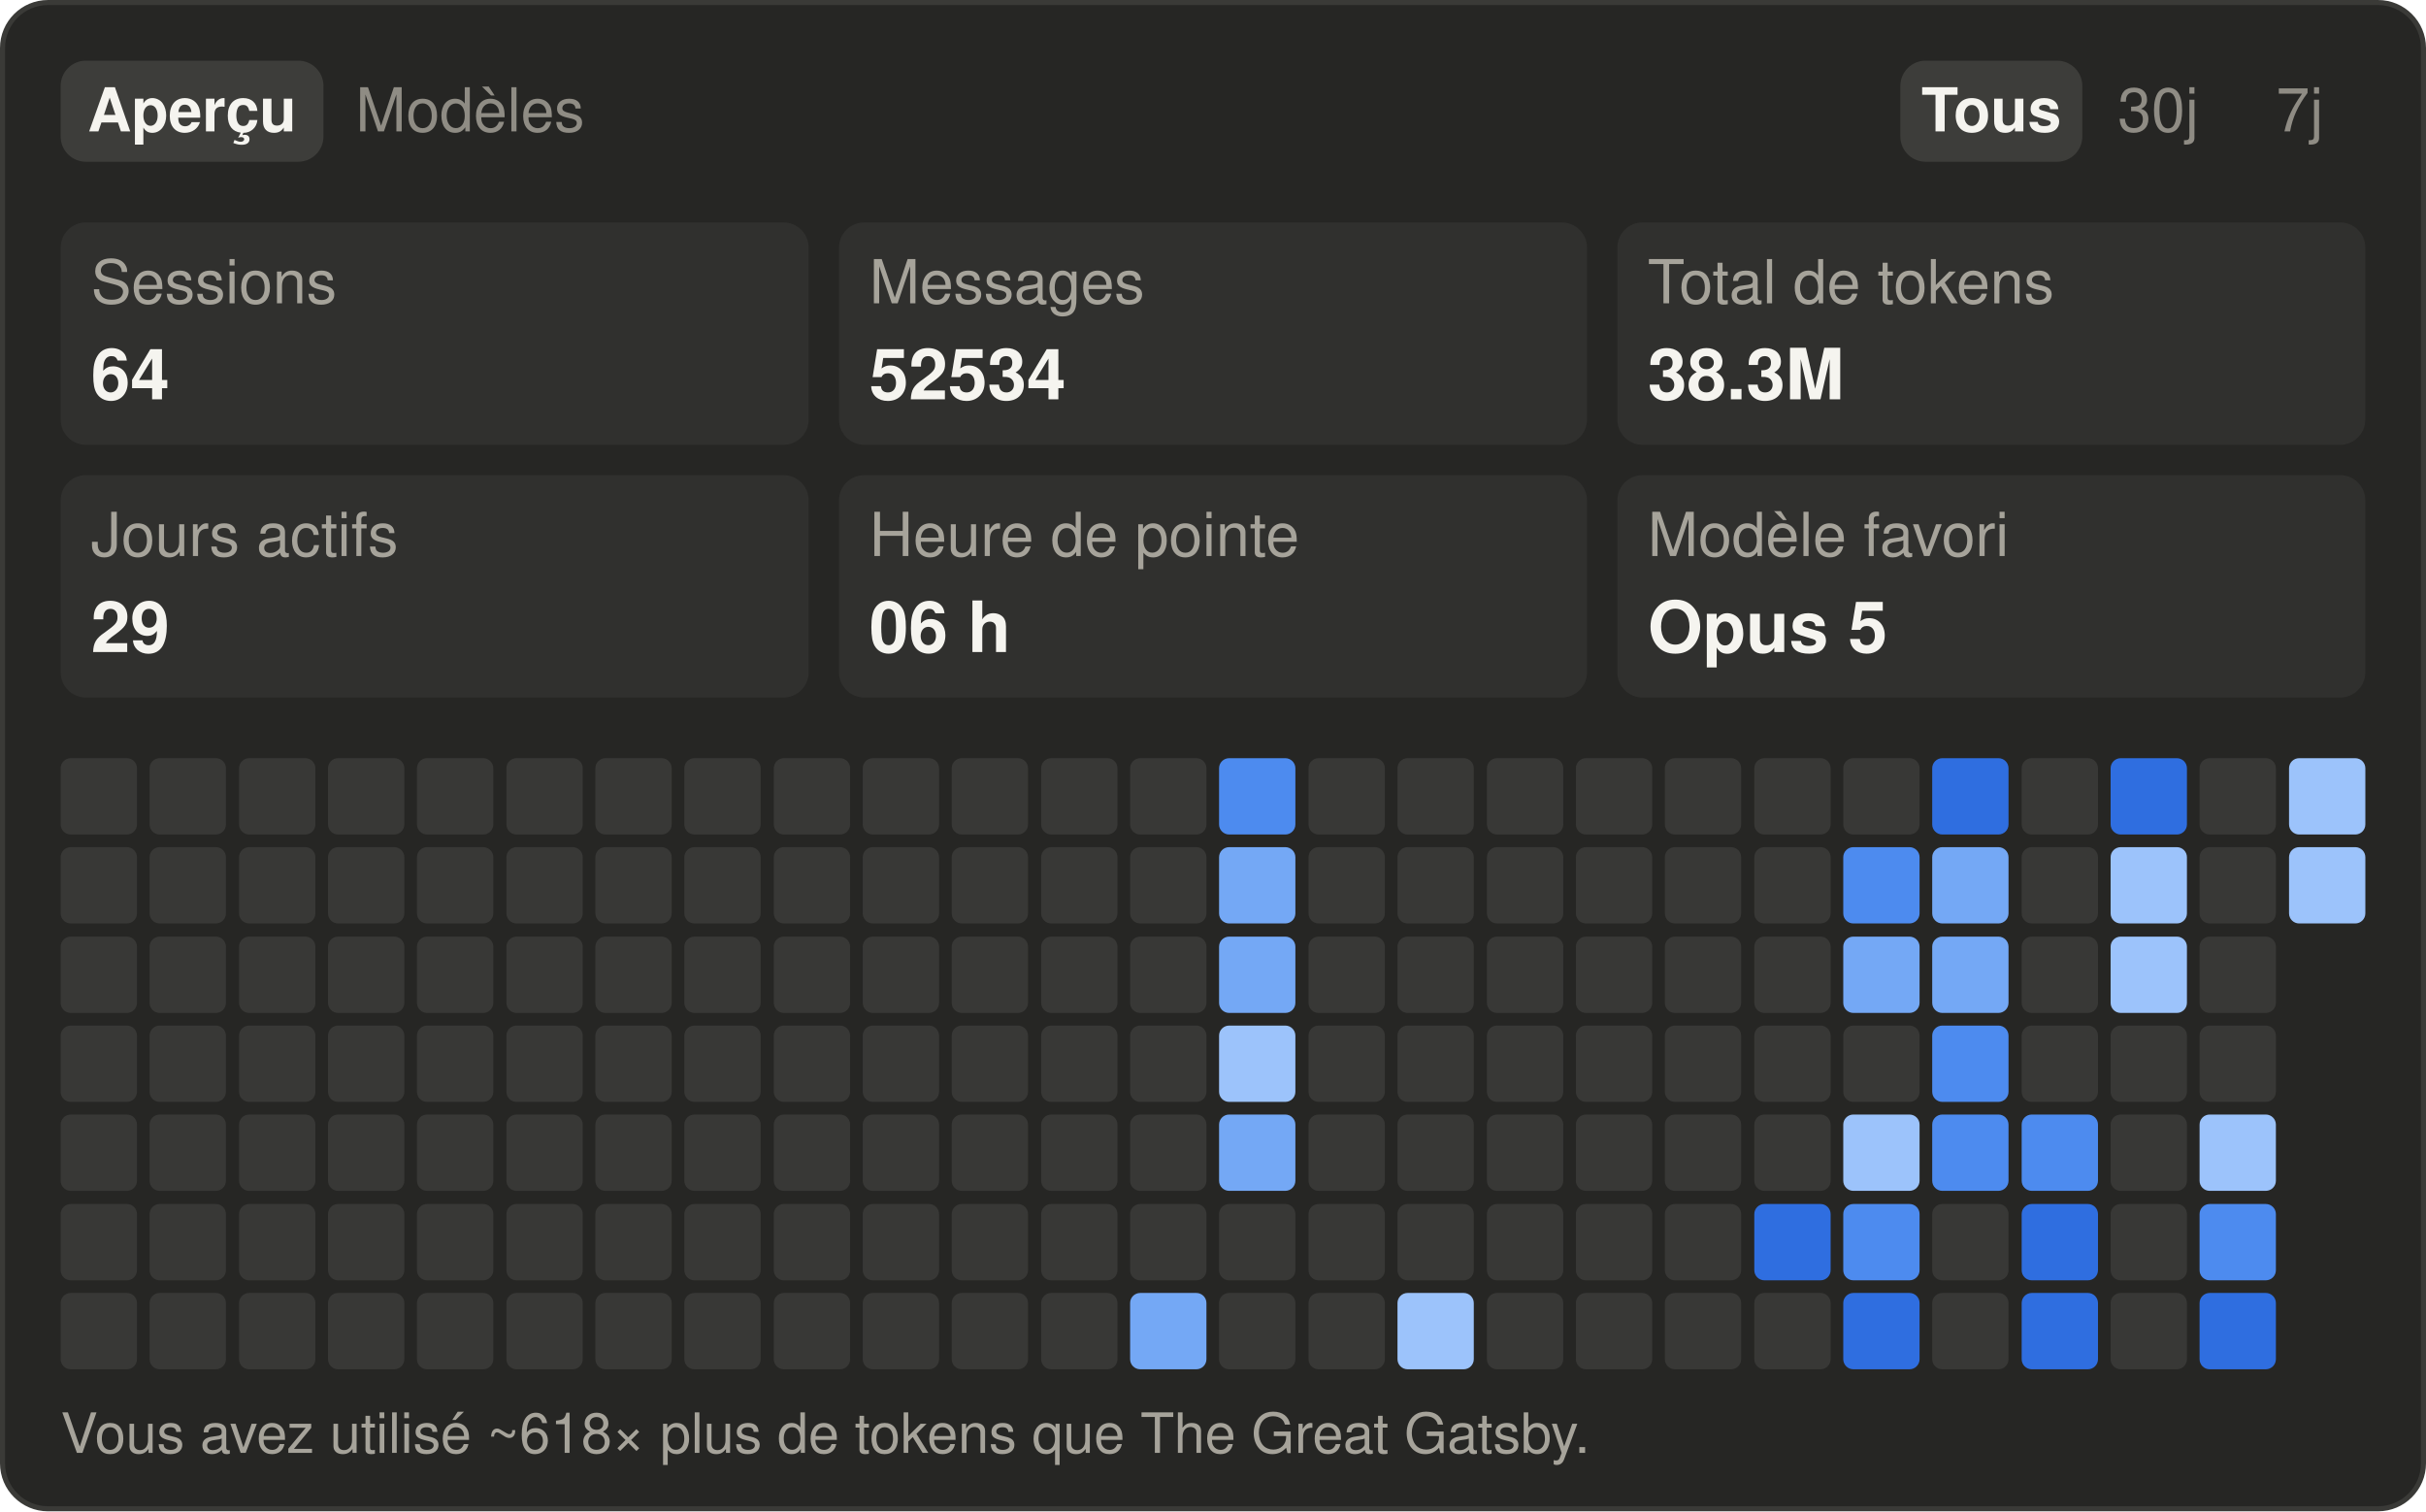
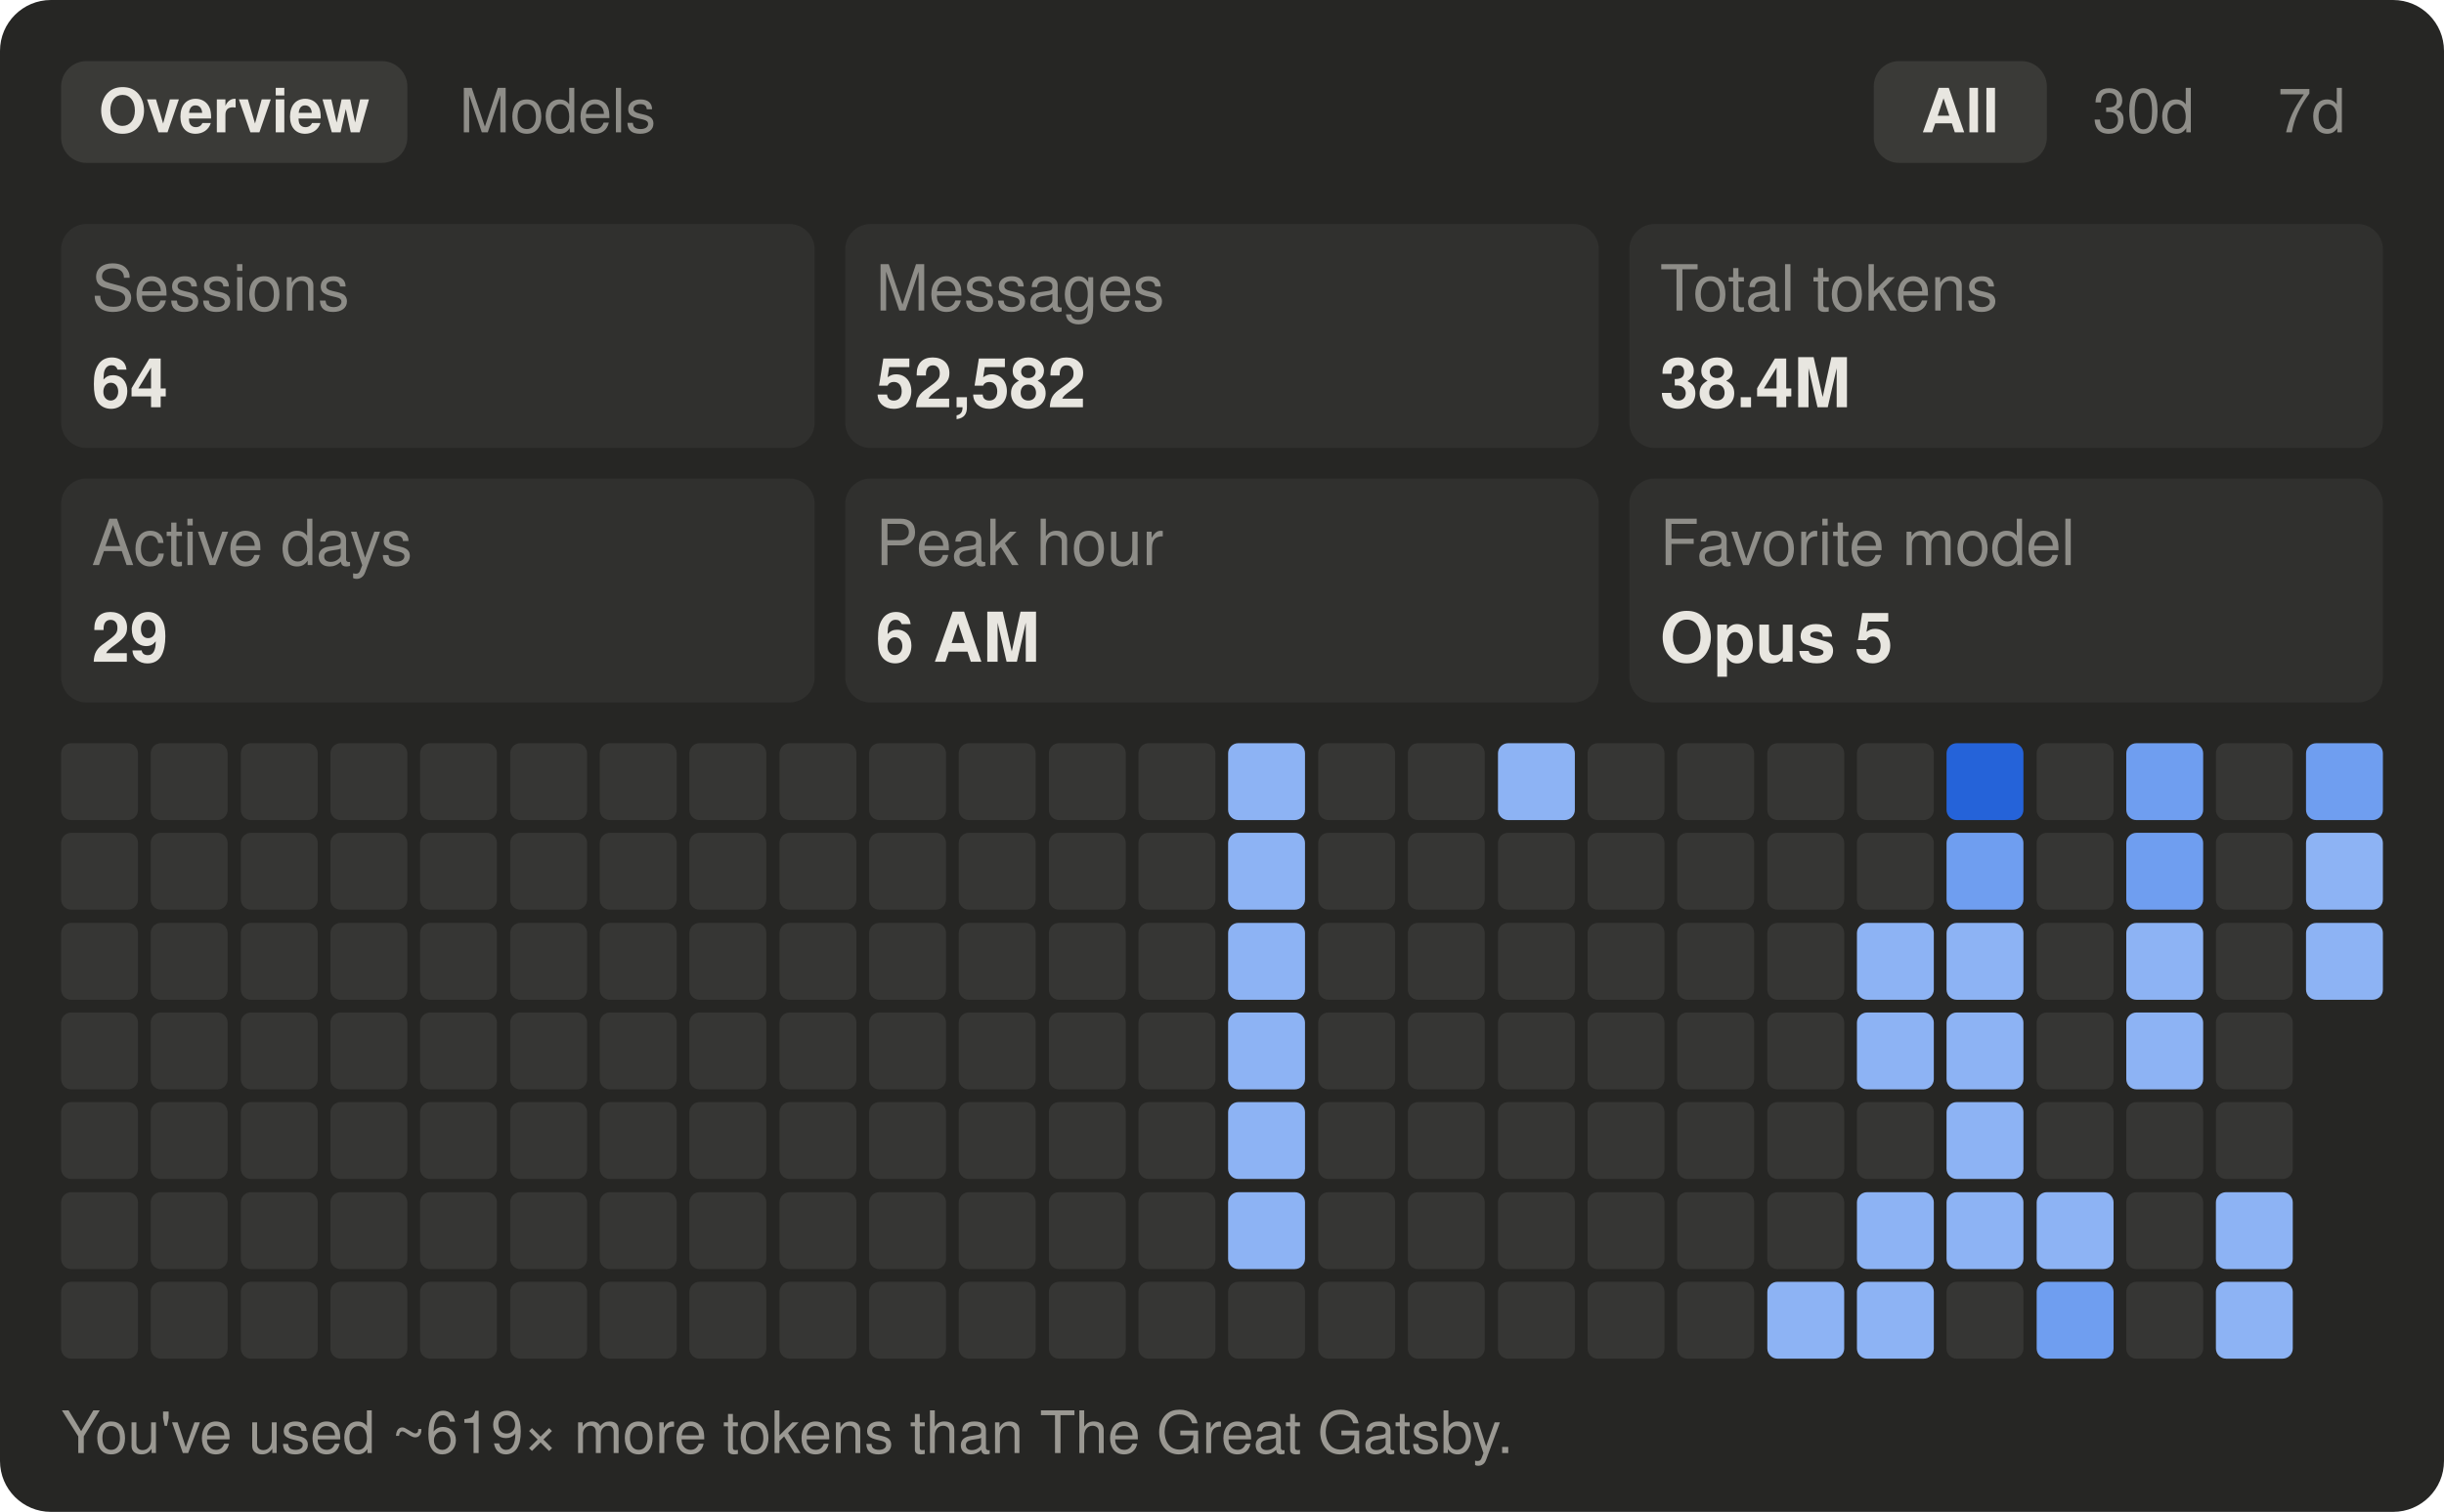
- <svg xmlns="http://www.w3.org/2000/svg" width="480" height="299" viewBox="0 0 480 299" font-family="-apple-system,BlinkMacSystemFont,'Segoe UI',Helvetica,Arial,sans-serif">
-   <rect x="0.5" y="0.5" width="479" height="298" rx="9" fill="#262624" stroke="#3a3a37" />
-   <rect x="12" y="12" width="52" height="20" rx="5" fill="#3d3d3a" />
-   <text x="38" y="26" text-anchor="middle" font-size="12" font-weight="600" fill="#f5f4ef">Aperçu</text>
-   <text x="93" y="26" text-anchor="middle" font-size="12" fill="#8f8c84">Modèles</text>
-   <text x="455" y="26" text-anchor="middle" font-size="12" fill="#8f8c84">7j</text>
-   <text x="427" y="26" text-anchor="middle" font-size="12" fill="#8f8c84">30j</text>
-   <rect x="376" y="12" width="36" height="20" rx="5" fill="#3d3d3a" />
-   <text x="394" y="26" text-anchor="middle" font-size="12" font-weight="600" fill="#f5f4ef">Tous</text>
+ <svg xmlns="http://www.w3.org/2000/svg" width="480" height="297" viewBox="0 0 480 297" font-family="-apple-system,BlinkMacSystemFont,'Segoe UI',Helvetica,Arial,sans-serif">
+   <rect width="480" height="297" rx="10" fill="#262624" />
+   <rect x="12" y="12" width="68" height="20" rx="5" fill="#3a3a37" />
+   <text x="46" y="26" text-anchor="middle" font-size="12" font-weight="600" fill="#e8e6e0">Overview</text>
+   <text x="109.5" y="26" text-anchor="middle" font-size="12" fill="#8e8d88">Models</text>
+   <text x="454" y="26" text-anchor="middle" font-size="12" fill="#8e8d88">7d</text>
+   <text x="421" y="26" text-anchor="middle" font-size="12" fill="#8e8d88">30d</text>
+   <rect x="368" y="12" width="34" height="20" rx="5" fill="#3a3a37" />
+   <text x="385" y="26" text-anchor="middle" font-size="12" font-weight="600" fill="#e8e6e0">All</text>
  <rect x="12" y="44" width="148" height="44" rx="5" fill="#30302e" />
-   <text x="18" y="60" font-size="12" fill="#a6a39a">Sessions</text>
-   <text x="18" y="79" font-size="14" font-weight="700" fill="#f5f4ef">64</text>
+   <text x="18" y="61" font-size="12.5" fill="#8e8d88">Sessions</text>
+   <text x="18" y="80" font-size="13.5" font-weight="600" fill="#e8e6e0">64</text>
  <rect x="166" y="44" width="148" height="44" rx="5" fill="#30302e" />
-   <text x="172" y="60" font-size="12" fill="#a6a39a">Messages</text>
-   <text x="172" y="79" font-size="14" font-weight="700" fill="#f5f4ef">52534</text>
+   <text x="172" y="61" font-size="12.5" fill="#8e8d88">Messages</text>
+   <text x="172" y="80" font-size="13.5" font-weight="600" fill="#e8e6e0">52,582</text>
  <rect x="320" y="44" width="148" height="44" rx="5" fill="#30302e" />
-   <text x="326" y="60" font-size="12" fill="#a6a39a">Total de tokens</text>
-   <text x="326" y="79" font-size="14" font-weight="700" fill="#f5f4ef">38.3M</text>
+   <text x="326" y="61" font-size="12.5" fill="#8e8d88">Total tokens</text>
+   <text x="326" y="80" font-size="13.5" font-weight="600" fill="#e8e6e0">38.4M</text>
  <rect x="12" y="94" width="148" height="44" rx="5" fill="#30302e" />
-   <text x="18" y="110" font-size="12" fill="#a6a39a">Jours actifs</text>
-   <text x="18" y="129" font-size="14" font-weight="700" fill="#f5f4ef">29</text>
+   <text x="18" y="111" font-size="12.5" fill="#8e8d88">Active days</text>
+   <text x="18" y="130" font-size="13.5" font-weight="600" fill="#e8e6e0">29</text>
  <rect x="166" y="94" width="148" height="44" rx="5" fill="#30302e" />
-   <text x="172" y="110" font-size="12" fill="#a6a39a">Heure de pointe</text>
-   <text x="172" y="129" font-size="14" font-weight="700" fill="#f5f4ef">06 h</text>
+   <text x="172" y="111" font-size="12.5" fill="#8e8d88">Peak hour</text>
+   <text x="172" y="130" font-size="13.5" font-weight="600" fill="#e8e6e0">6 AM</text>
  <rect x="320" y="94" width="148" height="44" rx="5" fill="#30302e" />
-   <text x="326" y="110" font-size="12" fill="#a6a39a">Modèle favori</text>
-   <text x="326" y="129" font-size="14" font-weight="700" fill="#f5f4ef">Opus 5</text>
-   <rect x="12.0" y="150.0" width="15.1" height="15.1" rx="2" fill="#383836" />
-   <rect x="12.0" y="167.6" width="15.1" height="15.1" rx="2" fill="#383836" />
-   <rect x="12.0" y="185.3" width="15.1" height="15.1" rx="2" fill="#383836" />
-   <rect x="12.0" y="202.9" width="15.1" height="15.1" rx="2" fill="#383836" />
-   <rect x="12.0" y="220.5" width="15.1" height="15.1" rx="2" fill="#383836" />
-   <rect x="12.0" y="238.2" width="15.1" height="15.1" rx="2" fill="#383836" />
-   <rect x="12.0" y="255.8" width="15.1" height="15.1" rx="2" fill="#383836" />
-   <rect x="29.6" y="150.0" width="15.1" height="15.1" rx="2" fill="#383836" />
-   <rect x="29.6" y="167.6" width="15.1" height="15.1" rx="2" fill="#383836" />
-   <rect x="29.6" y="185.3" width="15.1" height="15.1" rx="2" fill="#383836" />
-   <rect x="29.6" y="202.9" width="15.1" height="15.1" rx="2" fill="#383836" />
-   <rect x="29.6" y="220.5" width="15.1" height="15.1" rx="2" fill="#383836" />
-   <rect x="29.6" y="238.2" width="15.1" height="15.1" rx="2" fill="#383836" />
-   <rect x="29.6" y="255.8" width="15.1" height="15.1" rx="2" fill="#383836" />
-   <rect x="47.3" y="150.0" width="15.1" height="15.1" rx="2" fill="#383836" />
-   <rect x="47.3" y="167.6" width="15.1" height="15.1" rx="2" fill="#383836" />
-   <rect x="47.3" y="185.3" width="15.1" height="15.1" rx="2" fill="#383836" />
-   <rect x="47.3" y="202.9" width="15.1" height="15.1" rx="2" fill="#383836" />
-   <rect x="47.3" y="220.5" width="15.1" height="15.1" rx="2" fill="#383836" />
-   <rect x="47.3" y="238.2" width="15.1" height="15.1" rx="2" fill="#383836" />
-   <rect x="47.3" y="255.8" width="15.1" height="15.1" rx="2" fill="#383836" />
-   <rect x="64.9" y="150.0" width="15.1" height="15.1" rx="2" fill="#383836" />
-   <rect x="64.9" y="167.6" width="15.1" height="15.1" rx="2" fill="#383836" />
-   <rect x="64.9" y="185.3" width="15.1" height="15.1" rx="2" fill="#383836" />
-   <rect x="64.9" y="202.9" width="15.1" height="15.1" rx="2" fill="#383836" />
-   <rect x="64.9" y="220.5" width="15.1" height="15.1" rx="2" fill="#383836" />
-   <rect x="64.9" y="238.2" width="15.1" height="15.1" rx="2" fill="#383836" />
-   <rect x="64.9" y="255.8" width="15.1" height="15.1" rx="2" fill="#383836" />
-   <rect x="82.5" y="150.0" width="15.1" height="15.1" rx="2" fill="#383836" />
-   <rect x="82.5" y="167.6" width="15.1" height="15.1" rx="2" fill="#383836" />
-   <rect x="82.5" y="185.3" width="15.1" height="15.1" rx="2" fill="#383836" />
-   <rect x="82.5" y="202.9" width="15.1" height="15.1" rx="2" fill="#383836" />
-   <rect x="82.5" y="220.5" width="15.1" height="15.1" rx="2" fill="#383836" />
-   <rect x="82.5" y="238.2" width="15.1" height="15.1" rx="2" fill="#383836" />
-   <rect x="82.5" y="255.8" width="15.1" height="15.1" rx="2" fill="#383836" />
-   <rect x="100.2" y="150.0" width="15.1" height="15.1" rx="2" fill="#383836" />
-   <rect x="100.2" y="167.6" width="15.1" height="15.1" rx="2" fill="#383836" />
-   <rect x="100.2" y="185.3" width="15.1" height="15.1" rx="2" fill="#383836" />
-   <rect x="100.2" y="202.9" width="15.1" height="15.1" rx="2" fill="#383836" />
-   <rect x="100.2" y="220.5" width="15.1" height="15.1" rx="2" fill="#383836" />
-   <rect x="100.2" y="238.2" width="15.1" height="15.1" rx="2" fill="#383836" />
-   <rect x="100.2" y="255.8" width="15.1" height="15.1" rx="2" fill="#383836" />
-   <rect x="117.8" y="150.0" width="15.1" height="15.1" rx="2" fill="#383836" />
-   <rect x="117.8" y="167.6" width="15.1" height="15.1" rx="2" fill="#383836" />
-   <rect x="117.8" y="185.3" width="15.1" height="15.1" rx="2" fill="#383836" />
-   <rect x="117.8" y="202.9" width="15.1" height="15.1" rx="2" fill="#383836" />
-   <rect x="117.8" y="220.5" width="15.1" height="15.1" rx="2" fill="#383836" />
-   <rect x="117.8" y="238.2" width="15.1" height="15.1" rx="2" fill="#383836" />
-   <rect x="117.8" y="255.8" width="15.1" height="15.1" rx="2" fill="#383836" />
-   <rect x="135.4" y="150.0" width="15.1" height="15.1" rx="2" fill="#383836" />
-   <rect x="135.4" y="167.6" width="15.1" height="15.1" rx="2" fill="#383836" />
-   <rect x="135.4" y="185.3" width="15.1" height="15.1" rx="2" fill="#383836" />
-   <rect x="135.4" y="202.9" width="15.1" height="15.1" rx="2" fill="#383836" />
-   <rect x="135.4" y="220.5" width="15.1" height="15.1" rx="2" fill="#383836" />
-   <rect x="135.4" y="238.2" width="15.1" height="15.1" rx="2" fill="#383836" />
-   <rect x="135.4" y="255.8" width="15.1" height="15.1" rx="2" fill="#383836" />
-   <rect x="153.1" y="150.0" width="15.1" height="15.1" rx="2" fill="#383836" />
-   <rect x="153.1" y="167.6" width="15.1" height="15.1" rx="2" fill="#383836" />
-   <rect x="153.1" y="185.3" width="15.1" height="15.1" rx="2" fill="#383836" />
-   <rect x="153.1" y="202.9" width="15.1" height="15.1" rx="2" fill="#383836" />
-   <rect x="153.1" y="220.5" width="15.1" height="15.1" rx="2" fill="#383836" />
-   <rect x="153.1" y="238.2" width="15.1" height="15.1" rx="2" fill="#383836" />
-   <rect x="153.1" y="255.8" width="15.1" height="15.1" rx="2" fill="#383836" />
-   <rect x="170.7" y="150.0" width="15.1" height="15.1" rx="2" fill="#383836" />
-   <rect x="170.7" y="167.6" width="15.1" height="15.1" rx="2" fill="#383836" />
-   <rect x="170.7" y="185.3" width="15.1" height="15.1" rx="2" fill="#383836" />
-   <rect x="170.7" y="202.9" width="15.1" height="15.1" rx="2" fill="#383836" />
-   <rect x="170.7" y="220.5" width="15.1" height="15.1" rx="2" fill="#383836" />
-   <rect x="170.7" y="238.2" width="15.1" height="15.1" rx="2" fill="#383836" />
-   <rect x="170.7" y="255.8" width="15.1" height="15.1" rx="2" fill="#383836" />
-   <rect x="188.3" y="150.0" width="15.1" height="15.1" rx="2" fill="#383836" />
-   <rect x="188.3" y="167.6" width="15.1" height="15.1" rx="2" fill="#383836" />
-   <rect x="188.3" y="185.3" width="15.1" height="15.1" rx="2" fill="#383836" />
-   <rect x="188.3" y="202.9" width="15.1" height="15.1" rx="2" fill="#383836" />
-   <rect x="188.3" y="220.5" width="15.1" height="15.1" rx="2" fill="#383836" />
-   <rect x="188.3" y="238.2" width="15.1" height="15.1" rx="2" fill="#383836" />
-   <rect x="188.3" y="255.8" width="15.1" height="15.1" rx="2" fill="#383836" />
-   <rect x="206.0" y="150.0" width="15.1" height="15.1" rx="2" fill="#383836" />
-   <rect x="206.0" y="167.6" width="15.1" height="15.1" rx="2" fill="#383836" />
-   <rect x="206.0" y="185.3" width="15.1" height="15.1" rx="2" fill="#383836" />
-   <rect x="206.0" y="202.9" width="15.1" height="15.1" rx="2" fill="#383836" />
-   <rect x="206.0" y="220.5" width="15.1" height="15.1" rx="2" fill="#383836" />
-   <rect x="206.0" y="238.2" width="15.1" height="15.1" rx="2" fill="#383836" />
-   <rect x="206.0" y="255.8" width="15.1" height="15.1" rx="2" fill="#383836" />
-   <rect x="223.6" y="150.0" width="15.1" height="15.1" rx="2" fill="#383836" />
-   <rect x="223.6" y="167.6" width="15.1" height="15.1" rx="2" fill="#383836" />
-   <rect x="223.6" y="185.3" width="15.1" height="15.1" rx="2" fill="#383836" />
-   <rect x="223.6" y="202.9" width="15.1" height="15.1" rx="2" fill="#383836" />
-   <rect x="223.6" y="220.5" width="15.1" height="15.1" rx="2" fill="#383836" />
-   <rect x="223.6" y="238.2" width="15.1" height="15.1" rx="2" fill="#383836" />
-   <rect x="223.6" y="255.8" width="15.1" height="15.1" rx="2" fill="#74a8f5" />
-   <rect x="241.2" y="150.0" width="15.1" height="15.1" rx="2" fill="#4d8bef" />
-   <rect x="241.2" y="167.6" width="15.1" height="15.1" rx="2" fill="#74a8f5" />
-   <rect x="241.2" y="185.3" width="15.1" height="15.1" rx="2" fill="#74a8f5" />
-   <rect x="241.2" y="202.9" width="15.1" height="15.1" rx="2" fill="#9cc3fb" />
-   <rect x="241.2" y="220.5" width="15.1" height="15.1" rx="2" fill="#74a8f5" />
-   <rect x="241.2" y="238.2" width="15.1" height="15.1" rx="2" fill="#383836" />
-   <rect x="241.2" y="255.8" width="15.1" height="15.1" rx="2" fill="#383836" />
-   <rect x="258.9" y="150.0" width="15.1" height="15.1" rx="2" fill="#383836" />
-   <rect x="258.9" y="167.6" width="15.1" height="15.1" rx="2" fill="#383836" />
-   <rect x="258.9" y="185.3" width="15.1" height="15.1" rx="2" fill="#383836" />
-   <rect x="258.9" y="202.9" width="15.1" height="15.1" rx="2" fill="#383836" />
-   <rect x="258.9" y="220.5" width="15.1" height="15.1" rx="2" fill="#383836" />
-   <rect x="258.9" y="238.2" width="15.1" height="15.1" rx="2" fill="#383836" />
-   <rect x="258.9" y="255.8" width="15.1" height="15.1" rx="2" fill="#383836" />
-   <rect x="276.5" y="150.0" width="15.1" height="15.1" rx="2" fill="#383836" />
-   <rect x="276.5" y="167.6" width="15.1" height="15.1" rx="2" fill="#383836" />
-   <rect x="276.5" y="185.3" width="15.1" height="15.1" rx="2" fill="#383836" />
-   <rect x="276.5" y="202.9" width="15.1" height="15.1" rx="2" fill="#383836" />
-   <rect x="276.5" y="220.5" width="15.1" height="15.1" rx="2" fill="#383836" />
-   <rect x="276.5" y="238.2" width="15.1" height="15.1" rx="2" fill="#383836" />
-   <rect x="276.5" y="255.8" width="15.1" height="15.1" rx="2" fill="#9cc3fb" />
-   <rect x="294.2" y="150.0" width="15.1" height="15.1" rx="2" fill="#383836" />
-   <rect x="294.2" y="167.6" width="15.1" height="15.1" rx="2" fill="#383836" />
-   <rect x="294.2" y="185.3" width="15.1" height="15.1" rx="2" fill="#383836" />
-   <rect x="294.2" y="202.9" width="15.1" height="15.1" rx="2" fill="#383836" />
-   <rect x="294.2" y="220.5" width="15.1" height="15.1" rx="2" fill="#383836" />
-   <rect x="294.2" y="238.2" width="15.1" height="15.1" rx="2" fill="#383836" />
-   <rect x="294.2" y="255.8" width="15.1" height="15.1" rx="2" fill="#383836" />
-   <rect x="311.8" y="150.0" width="15.1" height="15.1" rx="2" fill="#383836" />
-   <rect x="311.8" y="167.6" width="15.1" height="15.1" rx="2" fill="#383836" />
-   <rect x="311.8" y="185.3" width="15.1" height="15.1" rx="2" fill="#383836" />
-   <rect x="311.8" y="202.9" width="15.1" height="15.1" rx="2" fill="#383836" />
-   <rect x="311.8" y="220.5" width="15.1" height="15.1" rx="2" fill="#383836" />
-   <rect x="311.8" y="238.2" width="15.1" height="15.1" rx="2" fill="#383836" />
-   <rect x="311.8" y="255.8" width="15.1" height="15.1" rx="2" fill="#383836" />
-   <rect x="329.4" y="150.0" width="15.1" height="15.1" rx="2" fill="#383836" />
-   <rect x="329.4" y="167.6" width="15.1" height="15.1" rx="2" fill="#383836" />
-   <rect x="329.4" y="185.3" width="15.1" height="15.1" rx="2" fill="#383836" />
-   <rect x="329.4" y="202.9" width="15.1" height="15.1" rx="2" fill="#383836" />
-   <rect x="329.4" y="220.5" width="15.1" height="15.1" rx="2" fill="#383836" />
-   <rect x="329.4" y="238.2" width="15.1" height="15.1" rx="2" fill="#383836" />
-   <rect x="329.4" y="255.8" width="15.1" height="15.1" rx="2" fill="#383836" />
-   <rect x="347.1" y="150.0" width="15.1" height="15.1" rx="2" fill="#383836" />
-   <rect x="347.1" y="167.6" width="15.1" height="15.1" rx="2" fill="#383836" />
-   <rect x="347.1" y="185.3" width="15.1" height="15.1" rx="2" fill="#383836" />
-   <rect x="347.1" y="202.9" width="15.1" height="15.1" rx="2" fill="#383836" />
-   <rect x="347.1" y="220.5" width="15.1" height="15.1" rx="2" fill="#383836" />
-   <rect x="347.1" y="238.2" width="15.1" height="15.1" rx="2" fill="#2f6ee0" />
-   <rect x="347.1" y="255.8" width="15.1" height="15.1" rx="2" fill="#383836" />
-   <rect x="364.7" y="150.0" width="15.1" height="15.1" rx="2" fill="#383836" />
-   <rect x="364.7" y="167.6" width="15.1" height="15.1" rx="2" fill="#4d8bef" />
-   <rect x="364.7" y="185.3" width="15.1" height="15.1" rx="2" fill="#74a8f5" />
-   <rect x="364.7" y="202.9" width="15.1" height="15.1" rx="2" fill="#383836" />
-   <rect x="364.7" y="220.5" width="15.1" height="15.1" rx="2" fill="#9cc3fb" />
-   <rect x="364.7" y="238.2" width="15.1" height="15.1" rx="2" fill="#4d8bef" />
-   <rect x="364.7" y="255.8" width="15.1" height="15.1" rx="2" fill="#2f6ee0" />
-   <rect x="382.3" y="150.0" width="15.1" height="15.1" rx="2" fill="#2f6ee0" />
-   <rect x="382.3" y="167.6" width="15.1" height="15.1" rx="2" fill="#74a8f5" />
-   <rect x="382.3" y="185.3" width="15.1" height="15.1" rx="2" fill="#74a8f5" />
-   <rect x="382.3" y="202.9" width="15.1" height="15.1" rx="2" fill="#4d8bef" />
-   <rect x="382.3" y="220.5" width="15.1" height="15.1" rx="2" fill="#4d8bef" />
-   <rect x="382.3" y="238.2" width="15.1" height="15.1" rx="2" fill="#383836" />
-   <rect x="382.3" y="255.8" width="15.1" height="15.1" rx="2" fill="#383836" />
-   <rect x="400.0" y="150.0" width="15.1" height="15.1" rx="2" fill="#383836" />
-   <rect x="400.0" y="167.6" width="15.1" height="15.1" rx="2" fill="#383836" />
-   <rect x="400.0" y="185.3" width="15.1" height="15.1" rx="2" fill="#383836" />
-   <rect x="400.0" y="202.9" width="15.1" height="15.1" rx="2" fill="#383836" />
-   <rect x="400.0" y="220.5" width="15.1" height="15.1" rx="2" fill="#4d8bef" />
-   <rect x="400.0" y="238.2" width="15.1" height="15.1" rx="2" fill="#2f6ee0" />
-   <rect x="400.0" y="255.8" width="15.1" height="15.1" rx="2" fill="#2f6ee0" />
-   <rect x="417.6" y="150.0" width="15.1" height="15.1" rx="2" fill="#2f6ee0" />
-   <rect x="417.6" y="167.6" width="15.1" height="15.1" rx="2" fill="#9cc3fb" />
-   <rect x="417.6" y="185.3" width="15.1" height="15.1" rx="2" fill="#9cc3fb" />
-   <rect x="417.6" y="202.9" width="15.1" height="15.1" rx="2" fill="#383836" />
-   <rect x="417.6" y="220.5" width="15.1" height="15.1" rx="2" fill="#383836" />
-   <rect x="417.6" y="238.2" width="15.1" height="15.1" rx="2" fill="#383836" />
-   <rect x="417.6" y="255.8" width="15.1" height="15.1" rx="2" fill="#383836" />
-   <rect x="435.2" y="150.0" width="15.1" height="15.1" rx="2" fill="#383836" />
-   <rect x="435.2" y="167.6" width="15.1" height="15.1" rx="2" fill="#383836" />
-   <rect x="435.2" y="185.3" width="15.1" height="15.1" rx="2" fill="#383836" />
-   <rect x="435.2" y="202.9" width="15.1" height="15.1" rx="2" fill="#383836" />
-   <rect x="435.2" y="220.5" width="15.1" height="15.1" rx="2" fill="#9cc3fb" />
-   <rect x="435.2" y="238.2" width="15.1" height="15.1" rx="2" fill="#4d8bef" />
-   <rect x="435.2" y="255.8" width="15.1" height="15.1" rx="2" fill="#2f6ee0" />
-   <rect x="452.9" y="150.0" width="15.1" height="15.1" rx="2" fill="#9cc3fb" />
-   <rect x="452.9" y="167.6" width="15.1" height="15.1" rx="2" fill="#9cc3fb" />
-   <text x="12" y="287.442" font-size="11" fill="#a6a39a">Vous avez utilisé ~618× plus de tokens que The Great Gatsby.</text>
+   <text x="326" y="111" font-size="12.5" fill="#8e8d88">Favorite model</text>
+   <text x="326" y="130" font-size="13.5" font-weight="600" fill="#e8e6e0">Opus 5</text>
+   <rect x="12.0" y="146.0" width="15.1" height="15.1" rx="2" fill="#363634" />
+   <rect x="12.0" y="163.6" width="15.1" height="15.1" rx="2" fill="#363634" />
+   <rect x="12.0" y="181.3" width="15.1" height="15.1" rx="2" fill="#363634" />
+   <rect x="12.0" y="198.9" width="15.1" height="15.1" rx="2" fill="#363634" />
+   <rect x="12.0" y="216.5" width="15.1" height="15.1" rx="2" fill="#363634" />
+   <rect x="12.0" y="234.2" width="15.1" height="15.1" rx="2" fill="#363634" />
+   <rect x="12.0" y="251.8" width="15.1" height="15.1" rx="2" fill="#363634" />
+   <rect x="29.6" y="146.0" width="15.1" height="15.1" rx="2" fill="#363634" />
+   <rect x="29.6" y="163.6" width="15.1" height="15.1" rx="2" fill="#363634" />
+   <rect x="29.6" y="181.3" width="15.1" height="15.1" rx="2" fill="#363634" />
+   <rect x="29.6" y="198.9" width="15.1" height="15.1" rx="2" fill="#363634" />
+   <rect x="29.6" y="216.5" width="15.1" height="15.1" rx="2" fill="#363634" />
+   <rect x="29.6" y="234.2" width="15.1" height="15.1" rx="2" fill="#363634" />
+   <rect x="29.6" y="251.8" width="15.1" height="15.1" rx="2" fill="#363634" />
+   <rect x="47.3" y="146.0" width="15.1" height="15.1" rx="2" fill="#363634" />
+   <rect x="47.3" y="163.6" width="15.1" height="15.1" rx="2" fill="#363634" />
+   <rect x="47.3" y="181.3" width="15.1" height="15.1" rx="2" fill="#363634" />
+   <rect x="47.3" y="198.9" width="15.1" height="15.1" rx="2" fill="#363634" />
+   <rect x="47.3" y="216.5" width="15.1" height="15.1" rx="2" fill="#363634" />
+   <rect x="47.3" y="234.2" width="15.1" height="15.1" rx="2" fill="#363634" />
+   <rect x="47.3" y="251.8" width="15.1" height="15.1" rx="2" fill="#363634" />
+   <rect x="64.9" y="146.0" width="15.1" height="15.1" rx="2" fill="#363634" />
+   <rect x="64.9" y="163.6" width="15.1" height="15.1" rx="2" fill="#363634" />
+   <rect x="64.9" y="181.3" width="15.1" height="15.1" rx="2" fill="#363634" />
+   <rect x="64.9" y="198.9" width="15.1" height="15.1" rx="2" fill="#363634" />
+   <rect x="64.9" y="216.5" width="15.1" height="15.1" rx="2" fill="#363634" />
+   <rect x="64.9" y="234.2" width="15.1" height="15.1" rx="2" fill="#363634" />
+   <rect x="64.9" y="251.8" width="15.1" height="15.1" rx="2" fill="#363634" />
+   <rect x="82.5" y="146.0" width="15.1" height="15.1" rx="2" fill="#363634" />
+   <rect x="82.5" y="163.6" width="15.1" height="15.1" rx="2" fill="#363634" />
+   <rect x="82.5" y="181.3" width="15.1" height="15.1" rx="2" fill="#363634" />
+   <rect x="82.5" y="198.9" width="15.1" height="15.1" rx="2" fill="#363634" />
+   <rect x="82.5" y="216.5" width="15.1" height="15.1" rx="2" fill="#363634" />
+   <rect x="82.5" y="234.2" width="15.1" height="15.1" rx="2" fill="#363634" />
+   <rect x="82.5" y="251.8" width="15.1" height="15.1" rx="2" fill="#363634" />
+   <rect x="100.2" y="146.0" width="15.1" height="15.1" rx="2" fill="#363634" />
+   <rect x="100.2" y="163.6" width="15.1" height="15.1" rx="2" fill="#363634" />
+   <rect x="100.2" y="181.3" width="15.1" height="15.1" rx="2" fill="#363634" />
+   <rect x="100.2" y="198.9" width="15.1" height="15.1" rx="2" fill="#363634" />
+   <rect x="100.2" y="216.5" width="15.1" height="15.1" rx="2" fill="#363634" />
+   <rect x="100.2" y="234.2" width="15.1" height="15.1" rx="2" fill="#363634" />
+   <rect x="100.2" y="251.8" width="15.1" height="15.1" rx="2" fill="#363634" />
+   <rect x="117.8" y="146.0" width="15.1" height="15.1" rx="2" fill="#363634" />
+   <rect x="117.8" y="163.6" width="15.1" height="15.1" rx="2" fill="#363634" />
+   <rect x="117.8" y="181.3" width="15.1" height="15.1" rx="2" fill="#363634" />
+   <rect x="117.8" y="198.9" width="15.1" height="15.1" rx="2" fill="#363634" />
+   <rect x="117.8" y="216.5" width="15.1" height="15.1" rx="2" fill="#363634" />
+   <rect x="117.8" y="234.2" width="15.1" height="15.1" rx="2" fill="#363634" />
+   <rect x="117.8" y="251.8" width="15.1" height="15.1" rx="2" fill="#363634" />
+   <rect x="135.4" y="146.0" width="15.1" height="15.1" rx="2" fill="#363634" />
+   <rect x="135.4" y="163.6" width="15.1" height="15.1" rx="2" fill="#363634" />
+   <rect x="135.4" y="181.3" width="15.1" height="15.1" rx="2" fill="#363634" />
+   <rect x="135.4" y="198.9" width="15.1" height="15.1" rx="2" fill="#363634" />
+   <rect x="135.4" y="216.5" width="15.1" height="15.1" rx="2" fill="#363634" />
+   <rect x="135.4" y="234.2" width="15.1" height="15.1" rx="2" fill="#363634" />
+   <rect x="135.4" y="251.8" width="15.1" height="15.1" rx="2" fill="#363634" />
+   <rect x="153.1" y="146.0" width="15.1" height="15.1" rx="2" fill="#363634" />
+   <rect x="153.1" y="163.6" width="15.1" height="15.1" rx="2" fill="#363634" />
+   <rect x="153.1" y="181.3" width="15.1" height="15.1" rx="2" fill="#363634" />
+   <rect x="153.1" y="198.9" width="15.1" height="15.1" rx="2" fill="#363634" />
+   <rect x="153.1" y="216.5" width="15.1" height="15.1" rx="2" fill="#363634" />
+   <rect x="153.1" y="234.2" width="15.1" height="15.1" rx="2" fill="#363634" />
+   <rect x="153.1" y="251.8" width="15.1" height="15.1" rx="2" fill="#363634" />
+   <rect x="170.7" y="146.0" width="15.1" height="15.1" rx="2" fill="#363634" />
+   <rect x="170.7" y="163.6" width="15.1" height="15.1" rx="2" fill="#363634" />
+   <rect x="170.7" y="181.3" width="15.1" height="15.1" rx="2" fill="#363634" />
+   <rect x="170.7" y="198.9" width="15.1" height="15.1" rx="2" fill="#363634" />
+   <rect x="170.7" y="216.5" width="15.1" height="15.1" rx="2" fill="#363634" />
+   <rect x="170.7" y="234.2" width="15.1" height="15.1" rx="2" fill="#363634" />
+   <rect x="170.7" y="251.8" width="15.1" height="15.1" rx="2" fill="#363634" />
+   <rect x="188.3" y="146.0" width="15.1" height="15.1" rx="2" fill="#363634" />
+   <rect x="188.3" y="163.6" width="15.1" height="15.1" rx="2" fill="#363634" />
+   <rect x="188.3" y="181.3" width="15.1" height="15.1" rx="2" fill="#363634" />
+   <rect x="188.3" y="198.9" width="15.1" height="15.1" rx="2" fill="#363634" />
+   <rect x="188.3" y="216.5" width="15.1" height="15.1" rx="2" fill="#363634" />
+   <rect x="188.3" y="234.2" width="15.1" height="15.1" rx="2" fill="#363634" />
+   <rect x="188.3" y="251.8" width="15.1" height="15.1" rx="2" fill="#363634" />
+   <rect x="206.0" y="146.0" width="15.1" height="15.1" rx="2" fill="#363634" />
+   <rect x="206.0" y="163.6" width="15.1" height="15.1" rx="2" fill="#363634" />
+   <rect x="206.0" y="181.3" width="15.1" height="15.1" rx="2" fill="#363634" />
+   <rect x="206.0" y="198.9" width="15.1" height="15.1" rx="2" fill="#363634" />
+   <rect x="206.0" y="216.5" width="15.1" height="15.1" rx="2" fill="#363634" />
+   <rect x="206.0" y="234.2" width="15.1" height="15.1" rx="2" fill="#363634" />
+   <rect x="206.0" y="251.8" width="15.1" height="15.1" rx="2" fill="#363634" />
+   <rect x="223.6" y="146.0" width="15.1" height="15.1" rx="2" fill="#363634" />
+   <rect x="223.6" y="163.6" width="15.1" height="15.1" rx="2" fill="#363634" />
+   <rect x="223.6" y="181.3" width="15.1" height="15.1" rx="2" fill="#363634" />
+   <rect x="223.6" y="198.9" width="15.1" height="15.1" rx="2" fill="#363634" />
+   <rect x="223.6" y="216.5" width="15.1" height="15.1" rx="2" fill="#363634" />
+   <rect x="223.6" y="234.2" width="15.1" height="15.1" rx="2" fill="#363634" />
+   <rect x="223.6" y="251.8" width="15.1" height="15.1" rx="2" fill="#363634" />
+   <rect x="241.2" y="146.0" width="15.1" height="15.1" rx="2" fill="#8db3f4" />
+   <rect x="241.2" y="163.6" width="15.1" height="15.1" rx="2" fill="#8db3f4" />
+   <rect x="241.2" y="181.3" width="15.1" height="15.1" rx="2" fill="#8db3f4" />
+   <rect x="241.2" y="198.9" width="15.1" height="15.1" rx="2" fill="#8db3f4" />
+   <rect x="241.2" y="216.5" width="15.1" height="15.1" rx="2" fill="#8db3f4" />
+   <rect x="241.2" y="234.2" width="15.1" height="15.1" rx="2" fill="#8db3f4" />
+   <rect x="241.2" y="251.8" width="15.1" height="15.1" rx="2" fill="#363634" />
+   <rect x="258.9" y="146.0" width="15.1" height="15.1" rx="2" fill="#363634" />
+   <rect x="258.9" y="163.6" width="15.1" height="15.1" rx="2" fill="#363634" />
+   <rect x="258.9" y="181.3" width="15.1" height="15.1" rx="2" fill="#363634" />
+   <rect x="258.9" y="198.9" width="15.1" height="15.1" rx="2" fill="#363634" />
+   <rect x="258.9" y="216.5" width="15.1" height="15.1" rx="2" fill="#363634" />
+   <rect x="258.9" y="234.2" width="15.1" height="15.1" rx="2" fill="#363634" />
+   <rect x="258.9" y="251.8" width="15.1" height="15.1" rx="2" fill="#363634" />
+   <rect x="276.5" y="146.0" width="15.1" height="15.1" rx="2" fill="#363634" />
+   <rect x="276.5" y="163.6" width="15.1" height="15.1" rx="2" fill="#363634" />
+   <rect x="276.5" y="181.3" width="15.1" height="15.1" rx="2" fill="#363634" />
+   <rect x="276.5" y="198.9" width="15.1" height="15.1" rx="2" fill="#363634" />
+   <rect x="276.5" y="216.5" width="15.1" height="15.1" rx="2" fill="#363634" />
+   <rect x="276.5" y="234.2" width="15.1" height="15.1" rx="2" fill="#363634" />
+   <rect x="276.5" y="251.8" width="15.1" height="15.1" rx="2" fill="#363634" />
+   <rect x="294.2" y="146.0" width="15.1" height="15.1" rx="2" fill="#8db3f4" />
+   <rect x="294.2" y="163.6" width="15.1" height="15.1" rx="2" fill="#363634" />
+   <rect x="294.2" y="181.3" width="15.1" height="15.1" rx="2" fill="#363634" />
+   <rect x="294.2" y="198.9" width="15.1" height="15.1" rx="2" fill="#363634" />
+   <rect x="294.2" y="216.5" width="15.1" height="15.1" rx="2" fill="#363634" />
+   <rect x="294.2" y="234.2" width="15.1" height="15.1" rx="2" fill="#363634" />
+   <rect x="294.2" y="251.8" width="15.1" height="15.1" rx="2" fill="#363634" />
+   <rect x="311.8" y="146.0" width="15.1" height="15.1" rx="2" fill="#363634" />
+   <rect x="311.8" y="163.6" width="15.1" height="15.1" rx="2" fill="#363634" />
+   <rect x="311.8" y="181.3" width="15.1" height="15.1" rx="2" fill="#363634" />
+   <rect x="311.8" y="198.9" width="15.1" height="15.1" rx="2" fill="#363634" />
+   <rect x="311.8" y="216.5" width="15.1" height="15.1" rx="2" fill="#363634" />
+   <rect x="311.8" y="234.2" width="15.1" height="15.1" rx="2" fill="#363634" />
+   <rect x="311.8" y="251.8" width="15.1" height="15.1" rx="2" fill="#363634" />
+   <rect x="329.4" y="146.0" width="15.1" height="15.1" rx="2" fill="#363634" />
+   <rect x="329.4" y="163.6" width="15.1" height="15.1" rx="2" fill="#363634" />
+   <rect x="329.4" y="181.3" width="15.1" height="15.1" rx="2" fill="#363634" />
+   <rect x="329.4" y="198.9" width="15.1" height="15.1" rx="2" fill="#363634" />
+   <rect x="329.4" y="216.5" width="15.1" height="15.1" rx="2" fill="#363634" />
+   <rect x="329.4" y="234.2" width="15.1" height="15.1" rx="2" fill="#363634" />
+   <rect x="329.4" y="251.8" width="15.1" height="15.1" rx="2" fill="#363634" />
+   <rect x="347.1" y="146.0" width="15.1" height="15.1" rx="2" fill="#363634" />
+   <rect x="347.1" y="163.6" width="15.1" height="15.1" rx="2" fill="#363634" />
+   <rect x="347.1" y="181.3" width="15.1" height="15.1" rx="2" fill="#363634" />
+   <rect x="347.1" y="198.9" width="15.1" height="15.1" rx="2" fill="#363634" />
+   <rect x="347.1" y="216.5" width="15.1" height="15.1" rx="2" fill="#363634" />
+   <rect x="347.1" y="234.2" width="15.1" height="15.1" rx="2" fill="#363634" />
+   <rect x="347.1" y="251.8" width="15.1" height="15.1" rx="2" fill="#8db3f4" />
+   <rect x="364.7" y="146.0" width="15.1" height="15.1" rx="2" fill="#363634" />
+   <rect x="364.7" y="163.6" width="15.1" height="15.1" rx="2" fill="#363634" />
+   <rect x="364.7" y="181.3" width="15.1" height="15.1" rx="2" fill="#8db3f4" />
+   <rect x="364.7" y="198.9" width="15.1" height="15.1" rx="2" fill="#8db3f4" />
+   <rect x="364.7" y="216.5" width="15.1" height="15.1" rx="2" fill="#363634" />
+   <rect x="364.7" y="234.2" width="15.1" height="15.1" rx="2" fill="#8db3f4" />
+   <rect x="364.7" y="251.8" width="15.1" height="15.1" rx="2" fill="#8db3f4" />
+   <rect x="382.3" y="146.0" width="15.1" height="15.1" rx="2" fill="#2563d9" />
+   <rect x="382.3" y="163.6" width="15.1" height="15.1" rx="2" fill="#6f9ef0" />
+   <rect x="382.3" y="181.3" width="15.1" height="15.1" rx="2" fill="#8db3f4" />
+   <rect x="382.3" y="198.9" width="15.1" height="15.1" rx="2" fill="#8db3f4" />
+   <rect x="382.3" y="216.5" width="15.1" height="15.1" rx="2" fill="#8db3f4" />
+   <rect x="382.3" y="234.2" width="15.1" height="15.1" rx="2" fill="#8db3f4" />
+   <rect x="382.3" y="251.8" width="15.1" height="15.1" rx="2" fill="#363634" />
+   <rect x="400.0" y="146.0" width="15.1" height="15.1" rx="2" fill="#363634" />
+   <rect x="400.0" y="163.6" width="15.1" height="15.1" rx="2" fill="#363634" />
+   <rect x="400.0" y="181.3" width="15.1" height="15.1" rx="2" fill="#363634" />
+   <rect x="400.0" y="198.9" width="15.1" height="15.1" rx="2" fill="#363634" />
+   <rect x="400.0" y="216.5" width="15.1" height="15.1" rx="2" fill="#363634" />
+   <rect x="400.0" y="234.2" width="15.1" height="15.1" rx="2" fill="#8db3f4" />
+   <rect x="400.0" y="251.8" width="15.1" height="15.1" rx="2" fill="#6f9ef0" />
+   <rect x="417.6" y="146.0" width="15.1" height="15.1" rx="2" fill="#6f9ef0" />
+   <rect x="417.6" y="163.6" width="15.1" height="15.1" rx="2" fill="#6f9ef0" />
+   <rect x="417.6" y="181.3" width="15.1" height="15.1" rx="2" fill="#8db3f4" />
+   <rect x="417.6" y="198.9" width="15.1" height="15.1" rx="2" fill="#8db3f4" />
+   <rect x="417.6" y="216.5" width="15.1" height="15.1" rx="2" fill="#363634" />
+   <rect x="417.6" y="234.2" width="15.1" height="15.1" rx="2" fill="#363634" />
+   <rect x="417.6" y="251.8" width="15.1" height="15.1" rx="2" fill="#363634" />
+   <rect x="435.2" y="146.0" width="15.1" height="15.1" rx="2" fill="#363634" />
+   <rect x="435.2" y="163.6" width="15.1" height="15.1" rx="2" fill="#363634" />
+   <rect x="435.2" y="181.3" width="15.1" height="15.1" rx="2" fill="#363634" />
+   <rect x="435.2" y="198.9" width="15.1" height="15.1" rx="2" fill="#363634" />
+   <rect x="435.2" y="216.5" width="15.1" height="15.1" rx="2" fill="#363634" />
+   <rect x="435.2" y="234.2" width="15.1" height="15.1" rx="2" fill="#8db3f4" />
+   <rect x="435.2" y="251.8" width="15.1" height="15.1" rx="2" fill="#8db3f4" />
+   <rect x="452.9" y="146.0" width="15.1" height="15.1" rx="2" fill="#6f9ef0" />
+   <rect x="452.9" y="163.6" width="15.1" height="15.1" rx="2" fill="#8db3f4" />
+   <rect x="452.9" y="181.3" width="15.1" height="15.1" rx="2" fill="#8db3f4" />
+   <text x="12" y="285.442" font-size="11.5" fill="#9a9892">You've used ~619× more tokens than The Great Gatsby.</text>
</svg>
